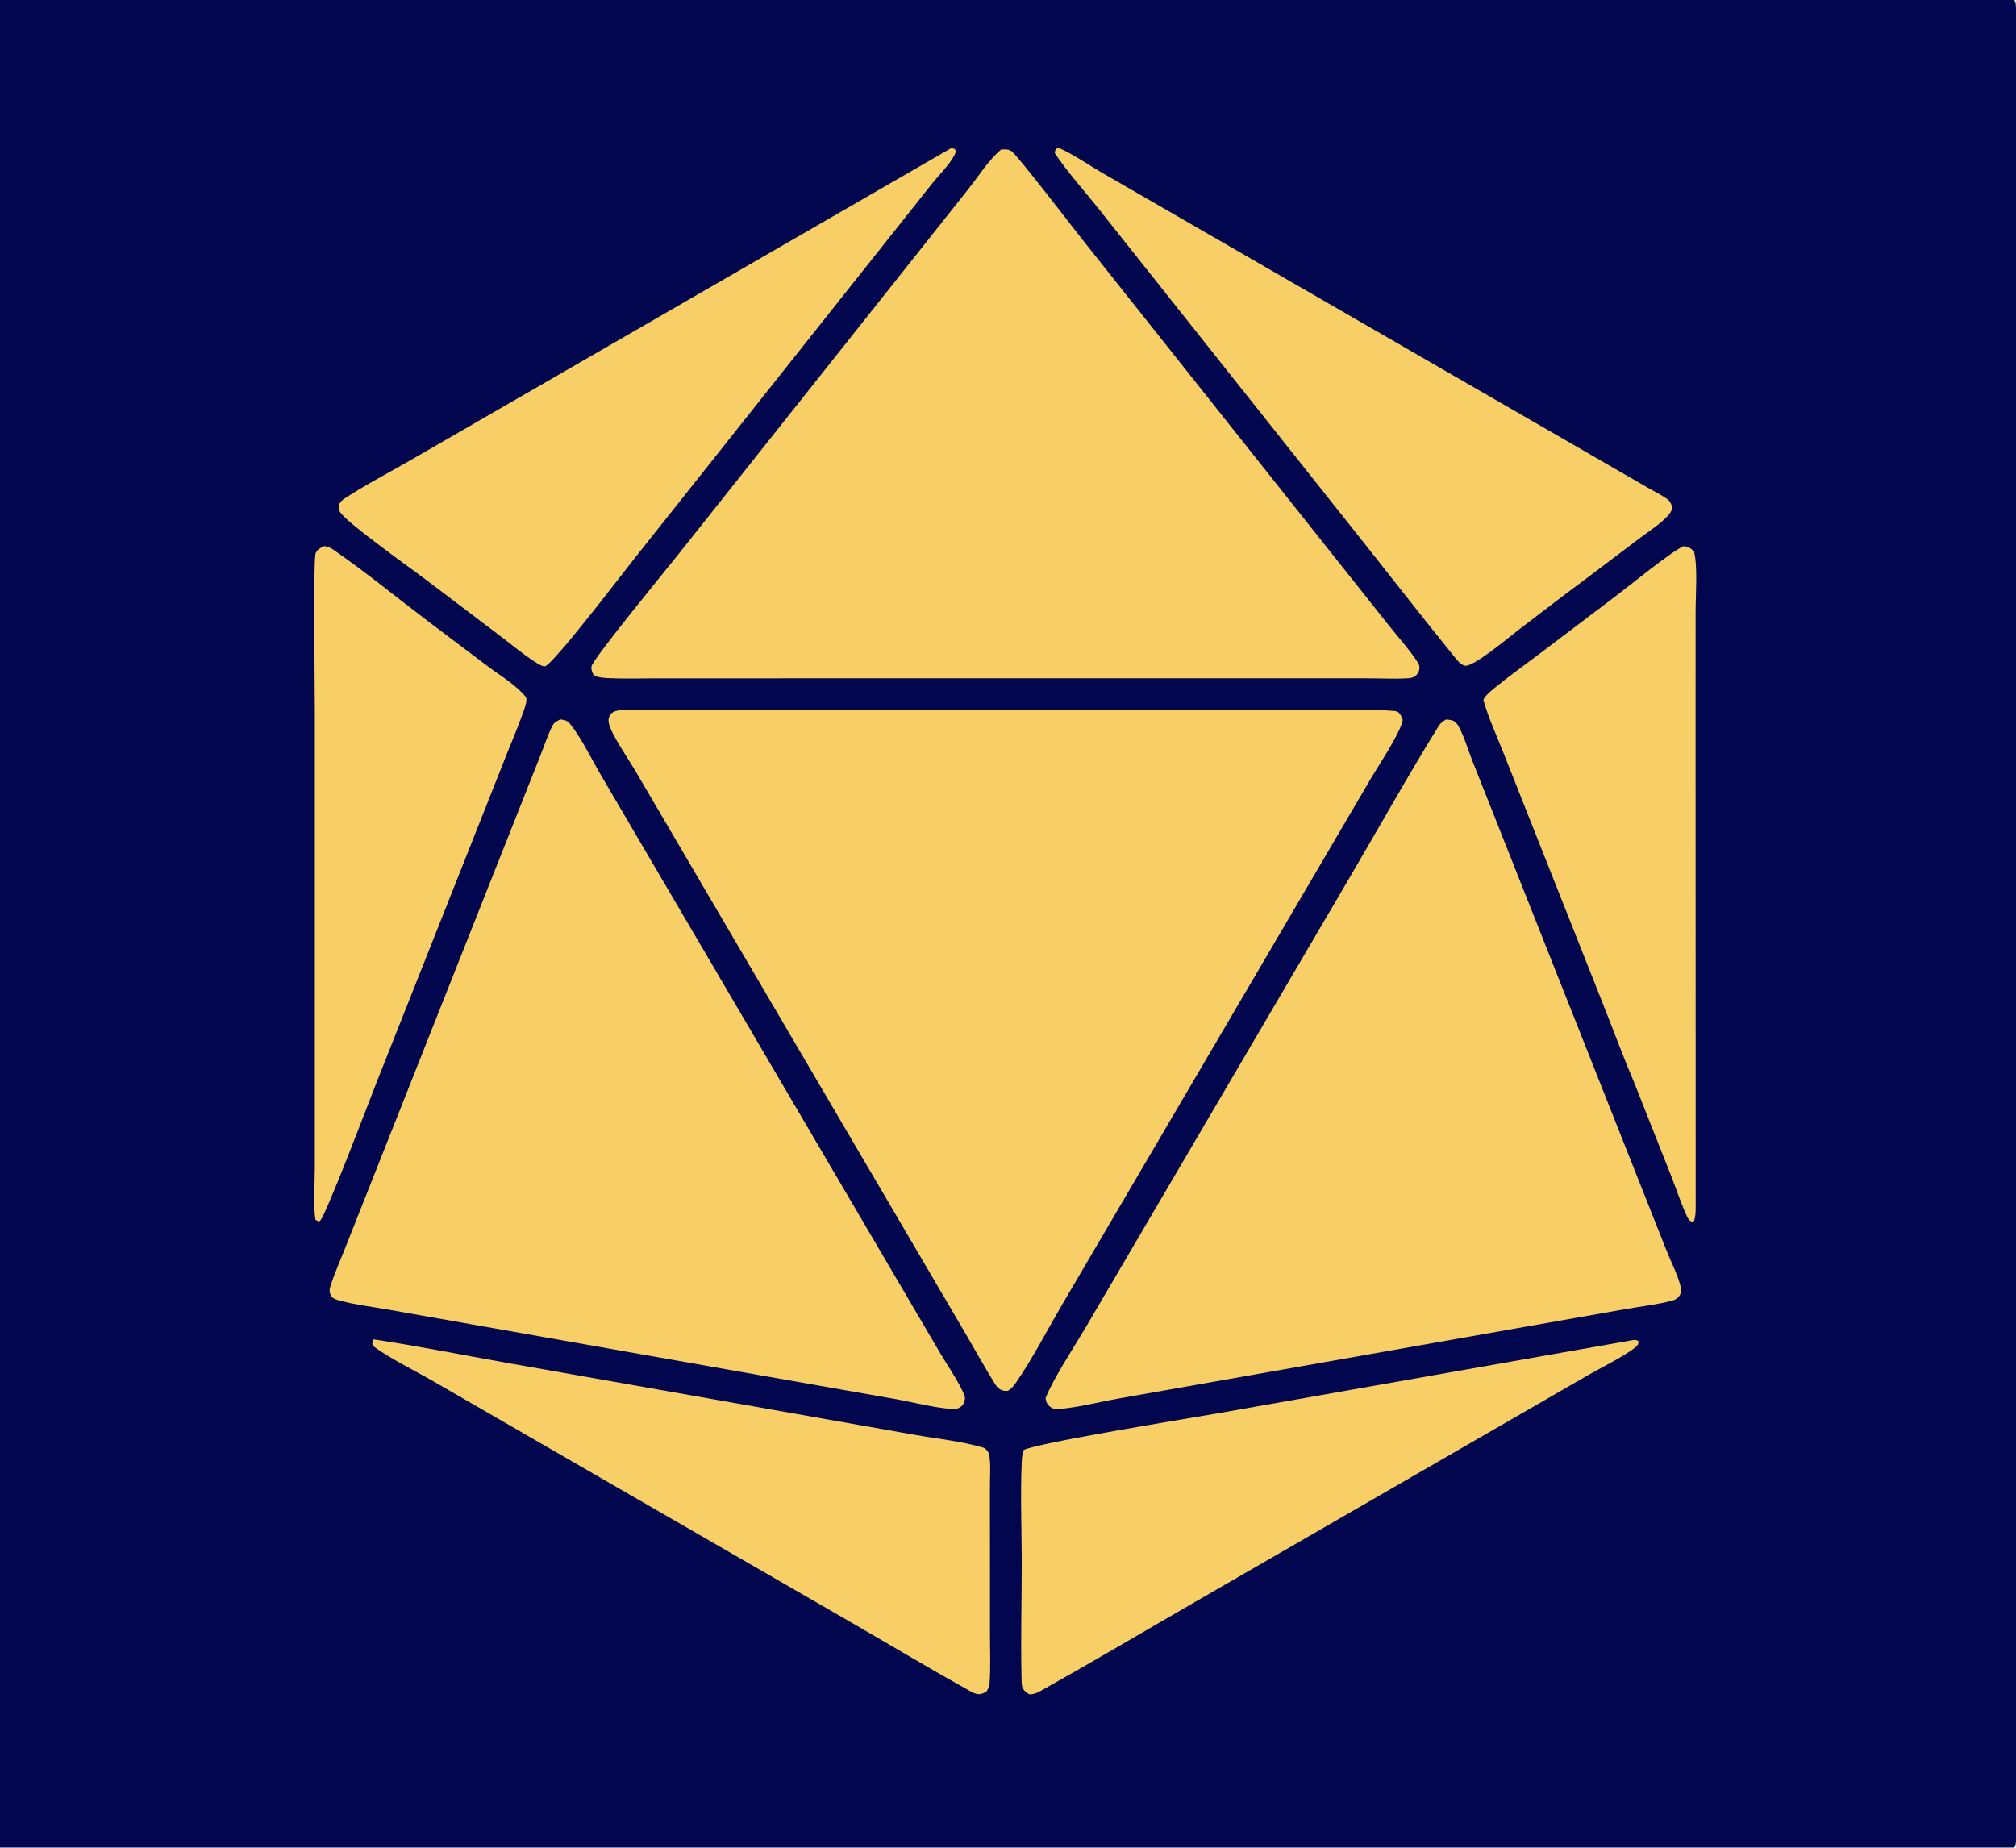
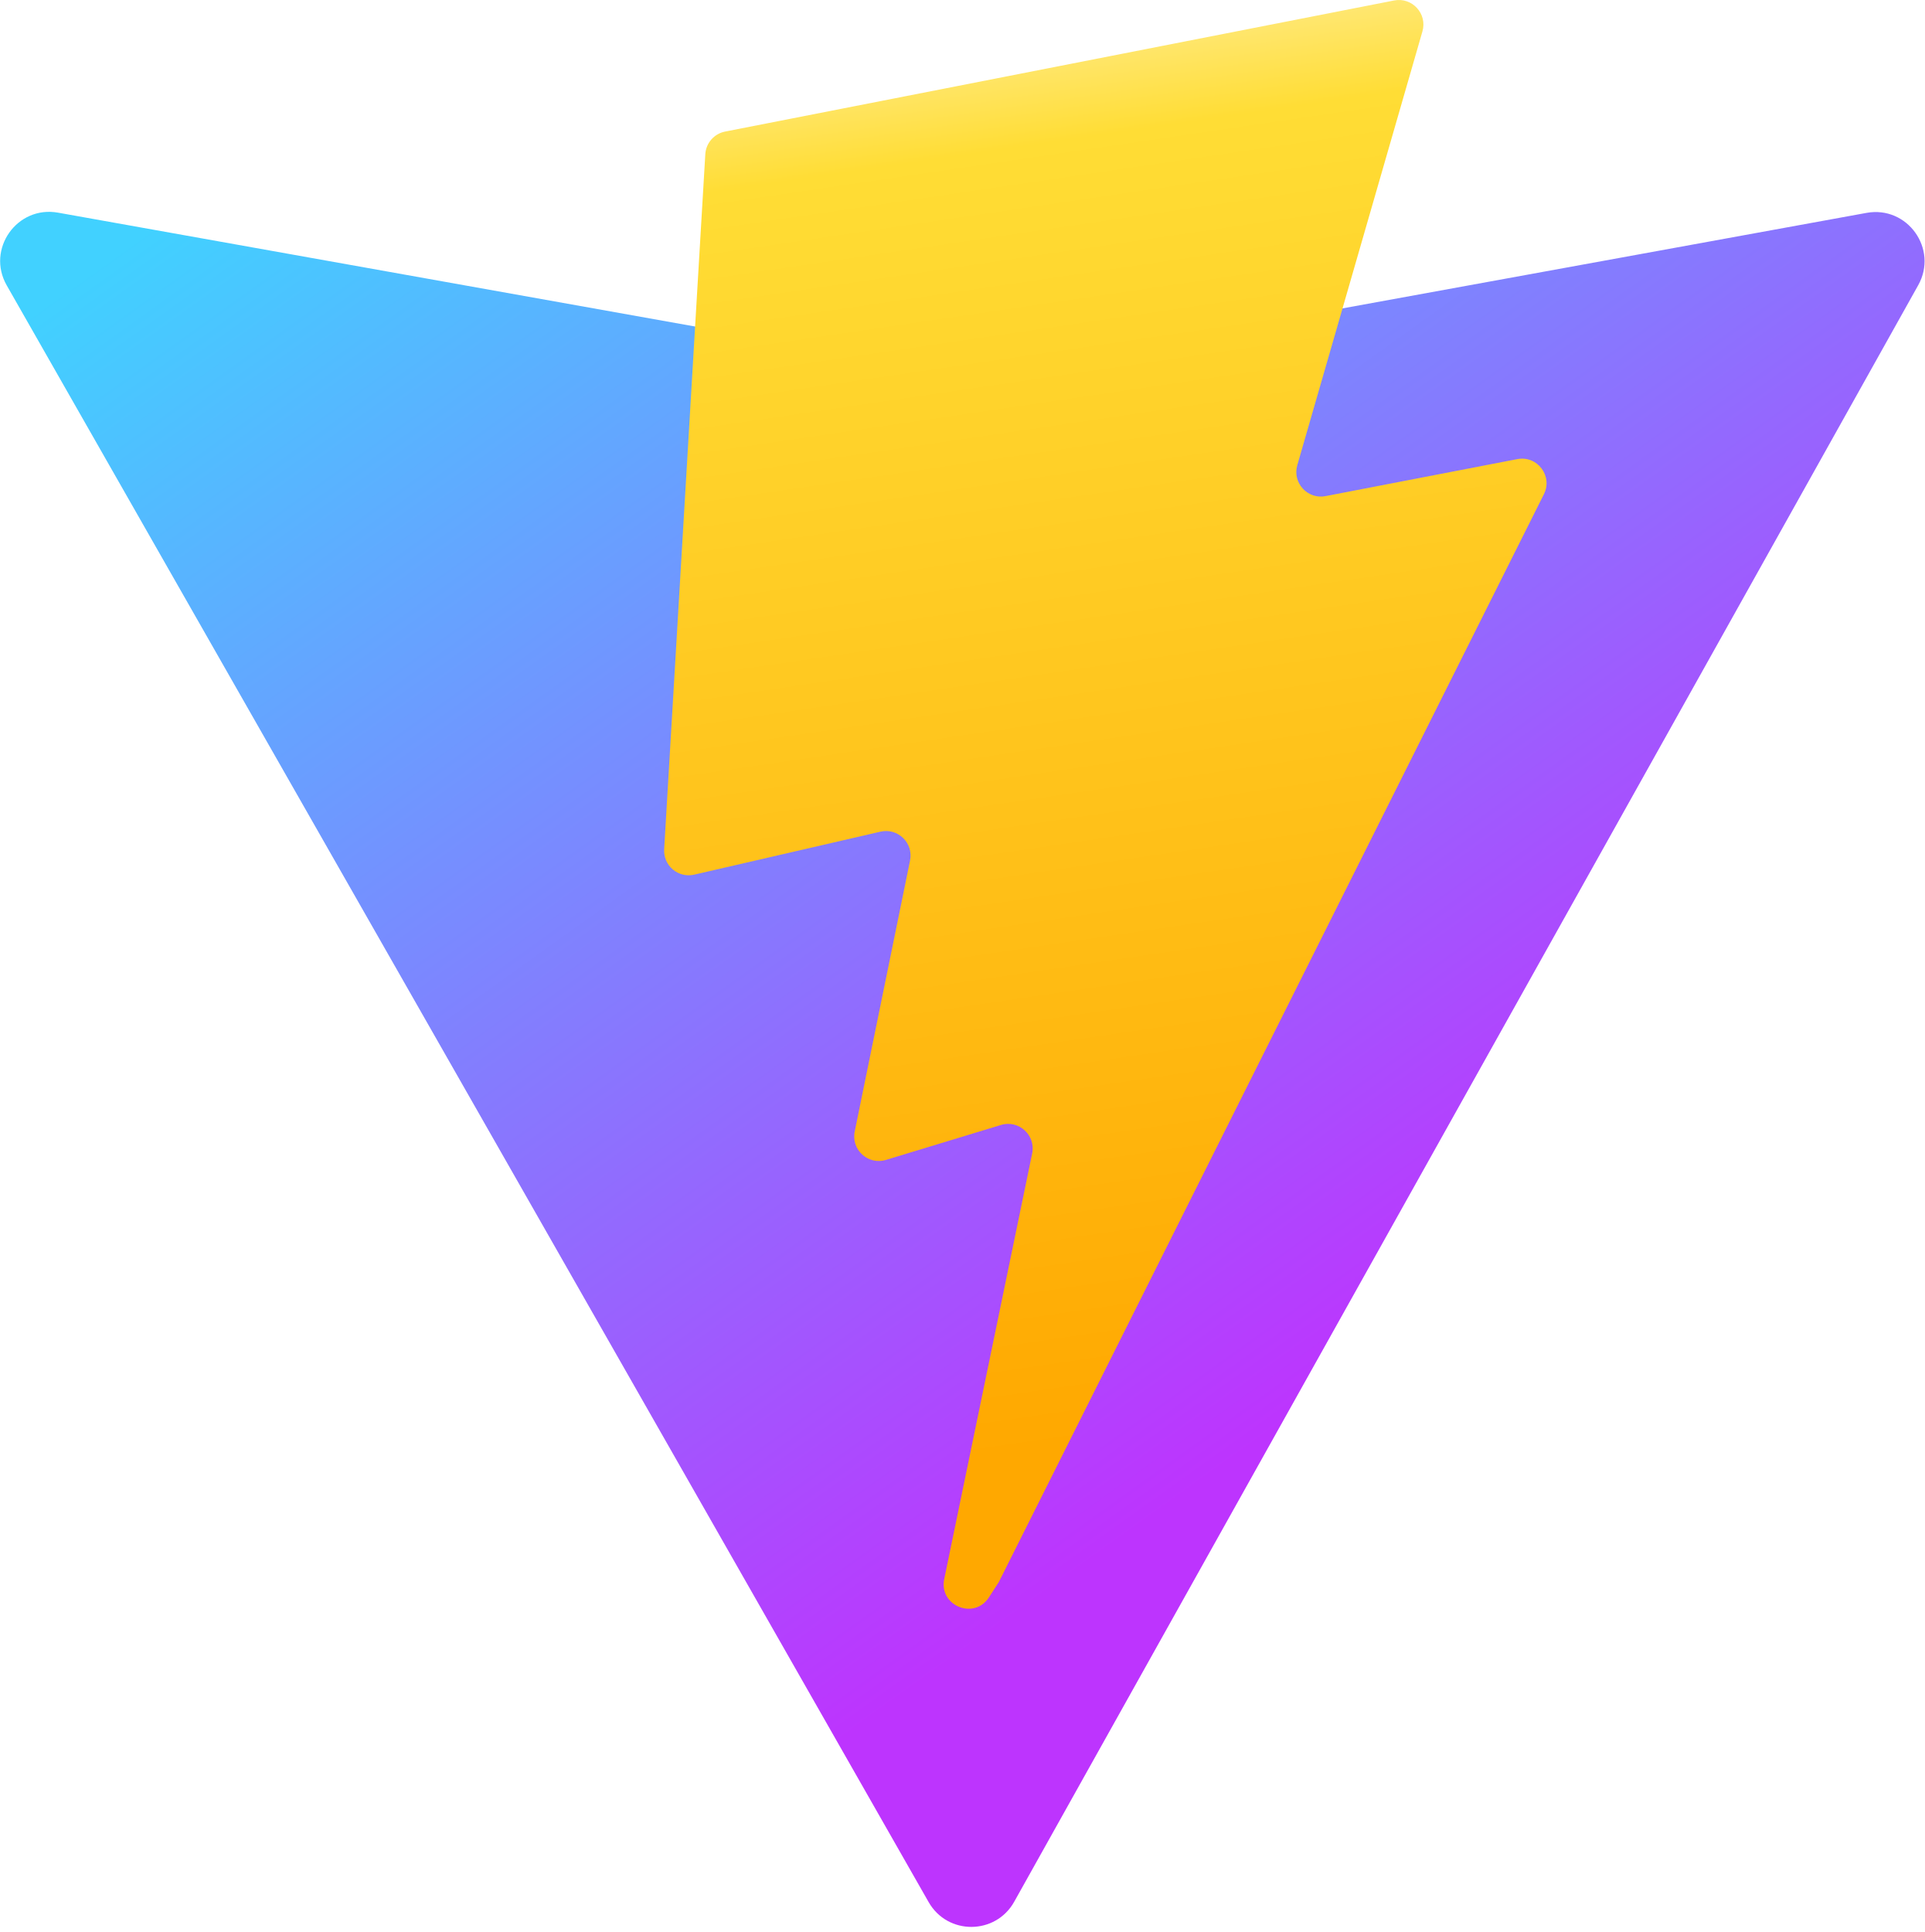
- <svg xmlns="http://www.w3.org/2000/svg" width="1774" height="1626">
-   <path fill="#01064F" d="M0 0L1772.48 0C1773.43 1.671 1773.81 2.824 1773.9 4.743C1774.54 18.651 1774 32.803 1774 46.734L1774.01 127.55L1774.01 373.501L1774.01 1353.98L1774 1559.43C1774 1568.83 1775.32 1617.6 1773.56 1623.65C1773.33 1624.47 1772.86 1625.24 1772.48 1626L0 1626L0 0Z" />
-   <path fill="#F8CF66" d="M545.785 624.962L1061.44 624.936C1080.17 624.936 1221.54 623.277 1229.12 626.128C1231.92 627.182 1233.51 631.031 1234.39 633.613C1232.12 645.449 1213.45 673.017 1206.67 684.562L1164.78 755.967L1013.94 1013.02L934.449 1148.5C921.847 1169.98 908.943 1195.01 895.065 1215.3C892.948 1218.39 889.92 1222.94 886.314 1224.13C884.052 1224.1 882.143 1223.97 880.15 1222.79C878.1 1221.58 876.886 1220.1 875.63 1218.09C866.65 1203.74 858.447 1188.69 849.865 1174.07L794.687 1080.01L633.648 805.567L559.595 679.271C553.743 669.212 538.024 646.429 535.881 637.001C535.209 634.043 535.303 631.523 537.066 628.978C539.015 626.165 542.653 625.413 545.785 624.962Z" />
-   <path fill="#F8CF66" d="M880.905 131.635C884.299 131.387 887.186 131.189 890.161 133.104C894.898 136.155 944.641 200.984 952.981 211.485L1171.74 486.958L1222.28 550.622C1230.66 561.189 1240.3 571.752 1247.65 583.038C1248.5 584.329 1248.99 585.82 1249.08 587.36C1249.19 589.649 1248.02 592.368 1246.46 594.027C1244.62 595.984 1242.18 596.673 1239.57 596.853C1227.19 597.707 1214.22 596.954 1201.79 596.957L1124.82 596.969L889.166 596.952L654.514 596.992L576.879 596.998C563.514 596.994 549.9 597.53 536.559 596.871C532.685 596.68 525.369 596.484 522.399 594.008C520.867 591.396 520.222 589.677 520.468 586.613C520.938 580.745 586.787 500.613 596.354 488.565L802.612 228.827L852.549 165.828C861.166 154.887 870.278 140.503 880.905 131.635Z" />
-   <path fill="#F8CF66" d="M492.977 633.143C496.974 633.637 499.133 634.024 501.751 637.256C511.484 649.268 520.503 667.993 528.59 681.812L583.656 775.692L780.652 1111.35L828.025 1192.04C834.255 1202.65 844.593 1217.26 848.718 1228.34C849.173 1229.56 849.228 1230.29 849.032 1231.56C848.601 1234.34 847.499 1236.68 845.144 1238.31C842.587 1240.07 840.401 1240.21 837.399 1240C821.067 1238.86 803.813 1234.07 787.604 1231.23L674.23 1211.3L416.712 1165.84L340.258 1152.34C326.879 1149.98 312.855 1148.35 299.766 1144.81C296.821 1144.01 292.876 1143.21 291.359 1140.4C289.515 1137 289.827 1134.88 290.996 1131.22C294.338 1120.74 298.97 1110.46 303.022 1100.23L324.775 1045.32L392.864 873.479L455.869 714.522L475.798 664.252C479.059 656.025 481.945 647.161 485.823 639.221C487.412 635.969 489.862 634.747 492.977 633.143Z" />
-   <path fill="#F8CF66" d="M1272.52 633.214C1274.55 633.391 1277.49 633.544 1279.26 634.626C1280.89 635.625 1282.09 636.802 1283.04 638.458C1288.25 647.453 1291.53 659.252 1295.42 669.045L1323.46 739.796L1437.24 1026.88L1466.69 1101.16C1470.7 1111.29 1477.27 1123.6 1479.24 1134.19C1479.64 1136.32 1479.01 1138.79 1477.73 1140.52C1475.98 1142.88 1474.05 1143.95 1471.27 1144.7C1458.35 1148.16 1444.16 1149.71 1430.94 1152.03L1350.86 1166.14L1096.81 1210.95L984.214 1230.82C967.646 1233.75 948.472 1238.82 931.976 1239.98C928.854 1240.2 926.955 1240.17 924.336 1238.27C921.474 1236.21 920.597 1233.93 920.016 1230.56C926.959 1212.95 945.599 1184.86 955.855 1167.37L1031.37 1038.63L1187.35 772.812C1213.48 728.289 1238.77 682.938 1265.92 639.042C1267.66 636.226 1269.71 634.916 1272.52 633.214Z" />
-   <path fill="#F8CF66" d="M836.376 130.724C838.049 130.506 838.553 130.639 840.115 131.109L841.067 132.987C840.9 133.938 840.753 134.751 840.327 135.629C835.898 144.753 826.495 153.679 820.075 161.758L769.076 225.994L558.728 490.955C547.835 504.676 486.908 584.575 479.622 586.348C477.307 586.911 472.268 583.504 470.25 582.187C459.101 574.913 448.56 566.058 437.942 558.018L376.923 511.791C363.607 501.606 304.733 460.004 299.185 450.503C297.924 448.343 297.619 446.748 298.403 444.314C299.212 441.798 300.997 440.177 303.139 438.779C321.91 426.527 342.334 415.929 361.765 404.714L475.87 338.882L836.376 130.724Z" />
-   <path fill="#F8CF66" d="M930.677 129.936C940.006 132.899 959.589 146.224 969.529 151.91L1305.38 345.76L1415.12 409.082L1449.97 429.21C1455.53 432.422 1461.7 435.434 1466.93 439.122C1469.67 441.058 1470.69 443.473 1471.54 446.611C1470.98 450.32 1468.65 452.992 1466.05 455.581C1459.11 462.493 1449.94 468.297 1442.09 474.231L1394.16 510.44C1374.96 524.555 1356.13 539.266 1337.13 553.672C1328.87 559.941 1296.53 587.325 1289.07 585.854C1284.86 585.024 1281.11 579.59 1278.57 576.469C1252.37 544.228 1226.88 511.331 1201.05 478.788L1046.23 283.844L966.619 183.579C954.321 168.088 938.806 150.997 928.135 134.616C928.362 131.987 928.927 131.803 930.677 129.936Z" />
-   <path fill="#F8CF66" d="M328.481 1178.72C367.841 1184.54 407.14 1192.57 446.345 1199.49L681.007 1240.89L804.864 1262.76C824.007 1266.14 848.106 1268.62 866.368 1274.44C868.919 1276.59 870.126 1278.13 870.641 1281.49C871.918 1289.81 871.096 1299.22 871.1 1307.66L871.123 1358.09L871.134 1438.04C871.132 1452.24 871.81 1466.85 870.807 1481.01C870.589 1484.1 869.79 1486.17 868.033 1488.7C866.187 1489.74 864.494 1490.66 862.362 1490.95C858.342 1491.49 854.301 1488.64 850.934 1486.77C815.492 1467.04 780.651 1446.09 745.491 1425.85L490.62 1278.76L380.415 1215.13C365.43 1206.51 341.122 1194.56 328.197 1184.44C327.176 1181.96 327.764 1181.25 328.481 1178.72Z" />
-   <path fill="#F8CF66" d="M1437.67 1179.27C1439.33 1179.23 1440.19 1179.41 1441.69 1180.12C1441.68 1182.17 1441.92 1182.82 1440.45 1184.4C1434.31 1191.01 1406.55 1204.99 1397.35 1210.28L1310.64 1260.32L1051.01 1410.2C1006.26 1436.03 961.744 1462.42 916.663 1487.65C913.001 1489.7 910.202 1491.12 905.908 1491.2C903.757 1489.97 901.414 1488.33 900.151 1486.13C898.931 1484.01 898.999 1480.06 898.939 1477.62C898.109 1443.52 899.109 1409.14 899.078 1375.01C899.051 1345.88 897.848 1316.24 899.063 1287.15C899.219 1283.42 899.508 1279.73 900.784 1276.19C910.957 1270.1 1050.08 1247.64 1073.77 1243.46L1437.67 1179.27Z" />
-   <path fill="#F8CF66" d="M285.139 480.644C285.367 480.67 285.596 480.693 285.823 480.723C289.097 481.164 291.216 482.299 293.913 484.166C322.52 503.959 349.76 526.439 377.536 547.421L429.548 586.634C440.13 594.614 454.829 603.234 462.936 613.744C464.089 617.116 461.685 623.131 460.528 626.47C456.133 639.156 450.682 651.652 445.736 664.141L417.429 735.586L331.708 951.765C325.232 968.121 286.374 1071.08 281.406 1074.7C279.226 1074.74 279.244 1074.66 277.53 1073.28C275.514 1059.25 277.031 1043.19 277.041 1028.98L277.054 938.562L277.069 625.7C277.062 611.928 275.58 492.054 277.744 486.898C279.15 483.549 282.065 482.201 285.139 480.644Z" />
-   <path fill="#F8CF66" d="M1481.45 480.626C1485.67 481.278 1487.83 482.293 1490.7 485.482C1493.99 498.319 1492.06 523.548 1492.06 537.846L1492.03 643.564L1492.13 1062.14C1492.1 1066.34 1492.06 1070.56 1490.7 1074.57C1489.58 1074.93 1489.01 1075.47 1487.88 1074.82C1486.12 1073.79 1485.27 1072.15 1484.43 1070.36C1479.06 1058.87 1474.98 1046.11 1470.28 1034.26L1438.16 953.14C1428.31 929.985 1419.54 906.221 1410.26 882.821L1355.24 744.002L1323.23 663.217C1317.09 647.711 1309.9 632.028 1305.26 616.024C1306.97 612.094 1311.93 608.167 1315.21 605.451C1326.97 595.738 1339.62 586.82 1351.78 577.605L1422.84 523.815C1434.55 514.954 1470.37 485.639 1481.45 480.626Z" />
+ <svg xmlns="http://www.w3.org/2000/svg" aria-hidden="true" role="img" class="iconify iconify--logos" width="31.88" height="32" preserveAspectRatio="xMidYMid meet" viewBox="0 0 256 257">
+   <defs>
+     <linearGradient id="IconifyId1813088fe1fbc01fb466" x1="-.828%" x2="57.636%" y1="7.652%" y2="78.411%">
+       <stop offset="0%" stop-color="#41D1FF" />
+       <stop offset="100%" stop-color="#BD34FE" />
+     </linearGradient>
+     <linearGradient id="IconifyId1813088fe1fbc01fb467" x1="43.376%" x2="50.316%" y1="2.242%" y2="89.03%">
+       <stop offset="0%" stop-color="#FFEA83" />
+       <stop offset="8.333%" stop-color="#FFDD35" />
+       <stop offset="100%" stop-color="#FFA800" />
+     </linearGradient>
+   </defs>
+   <path fill="url(#IconifyId1813088fe1fbc01fb466)" d="M255.153 37.938L134.897 252.976c-2.483 4.44-8.862 4.466-11.382.048L.875 37.958c-2.746-4.814 1.371-10.646 6.827-9.67l120.385 21.517a6.537 6.537 0 0 0 2.322-.004l117.867-21.483c5.438-.991 9.574 4.796 6.877 9.62Z" />
+   <path fill="url(#IconifyId1813088fe1fbc01fb467)" d="M185.432.063L96.44 17.501a3.268 3.268 0 0 0-2.634 3.014l-5.474 92.456a3.268 3.268 0 0 0 3.997 3.378l24.777-5.718c2.318-.535 4.413 1.507 3.936 3.838l-7.361 36.047c-.495 2.426 1.782 4.5 4.151 3.78l15.304-4.649c2.372-.72 4.652 1.36 4.15 3.788l-11.698 56.621c-.732 3.542 3.979 5.473 5.943 2.437l1.313-2.028l72.516-144.72c1.215-2.423-.88-5.186-3.54-4.672l-25.505 4.922c-2.396.462-4.435-1.77-3.759-4.114l16.646-57.705c.677-2.35-1.37-4.583-3.769-4.113Z" />
</svg>
